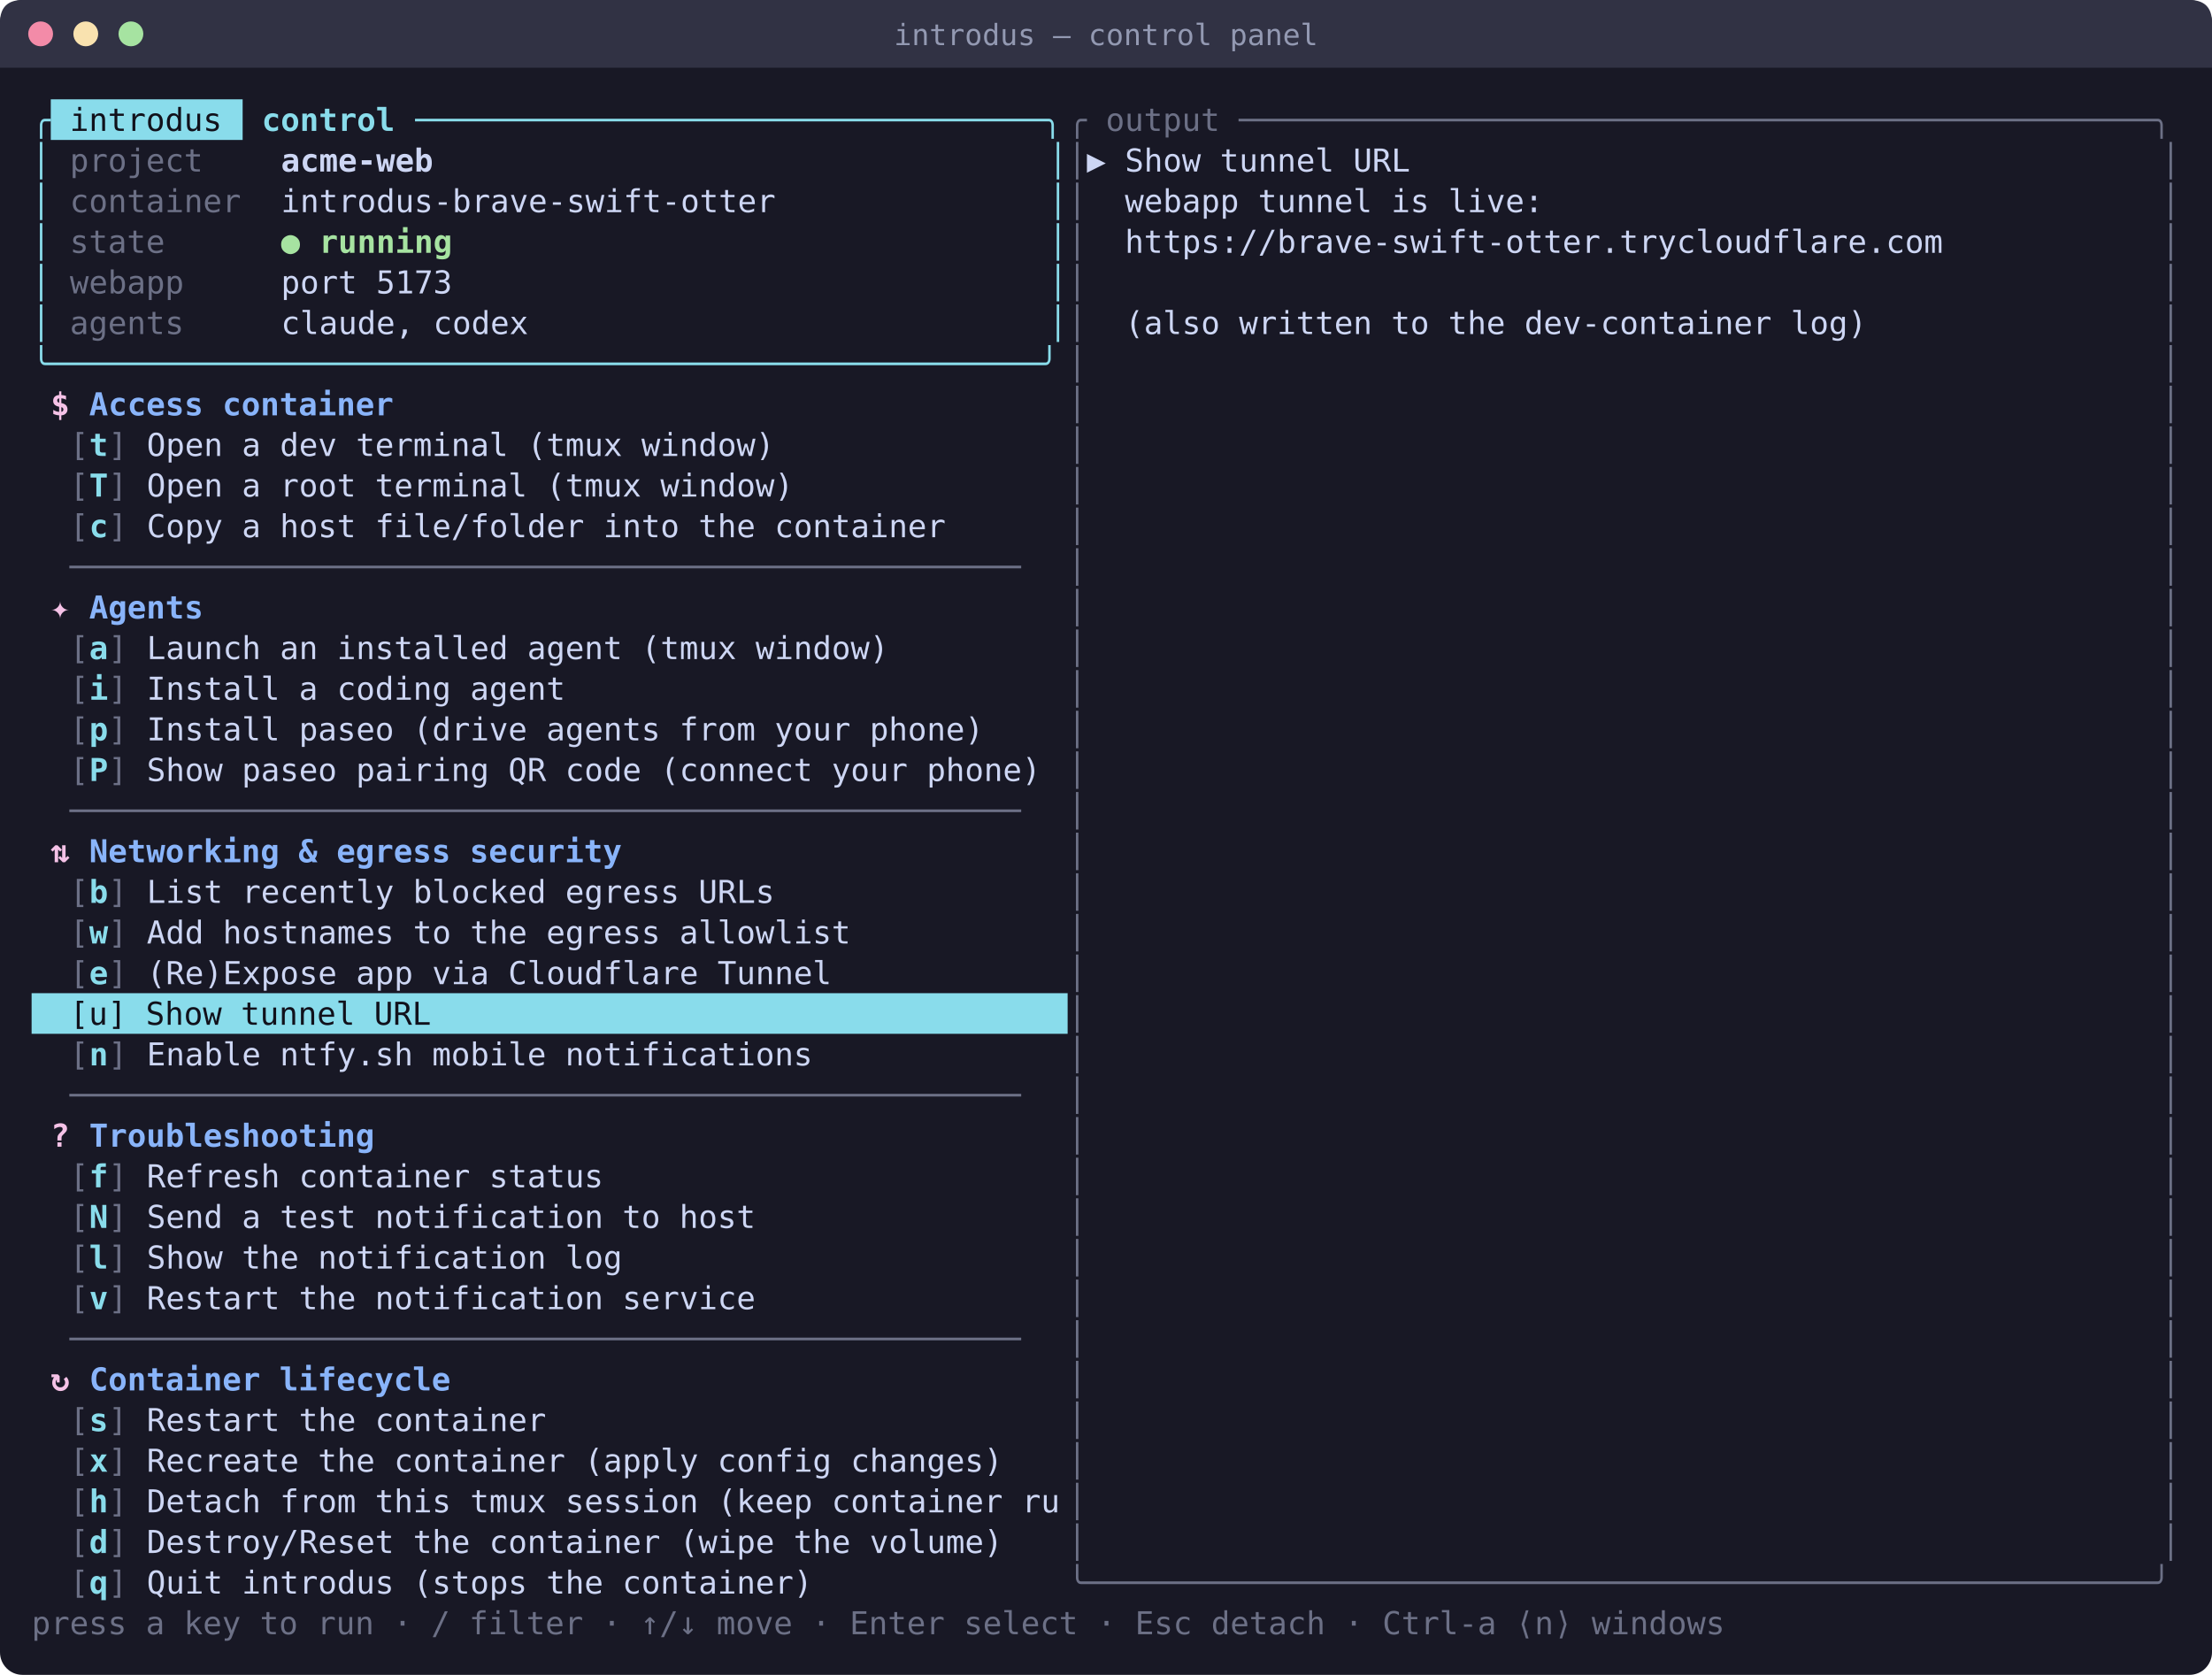
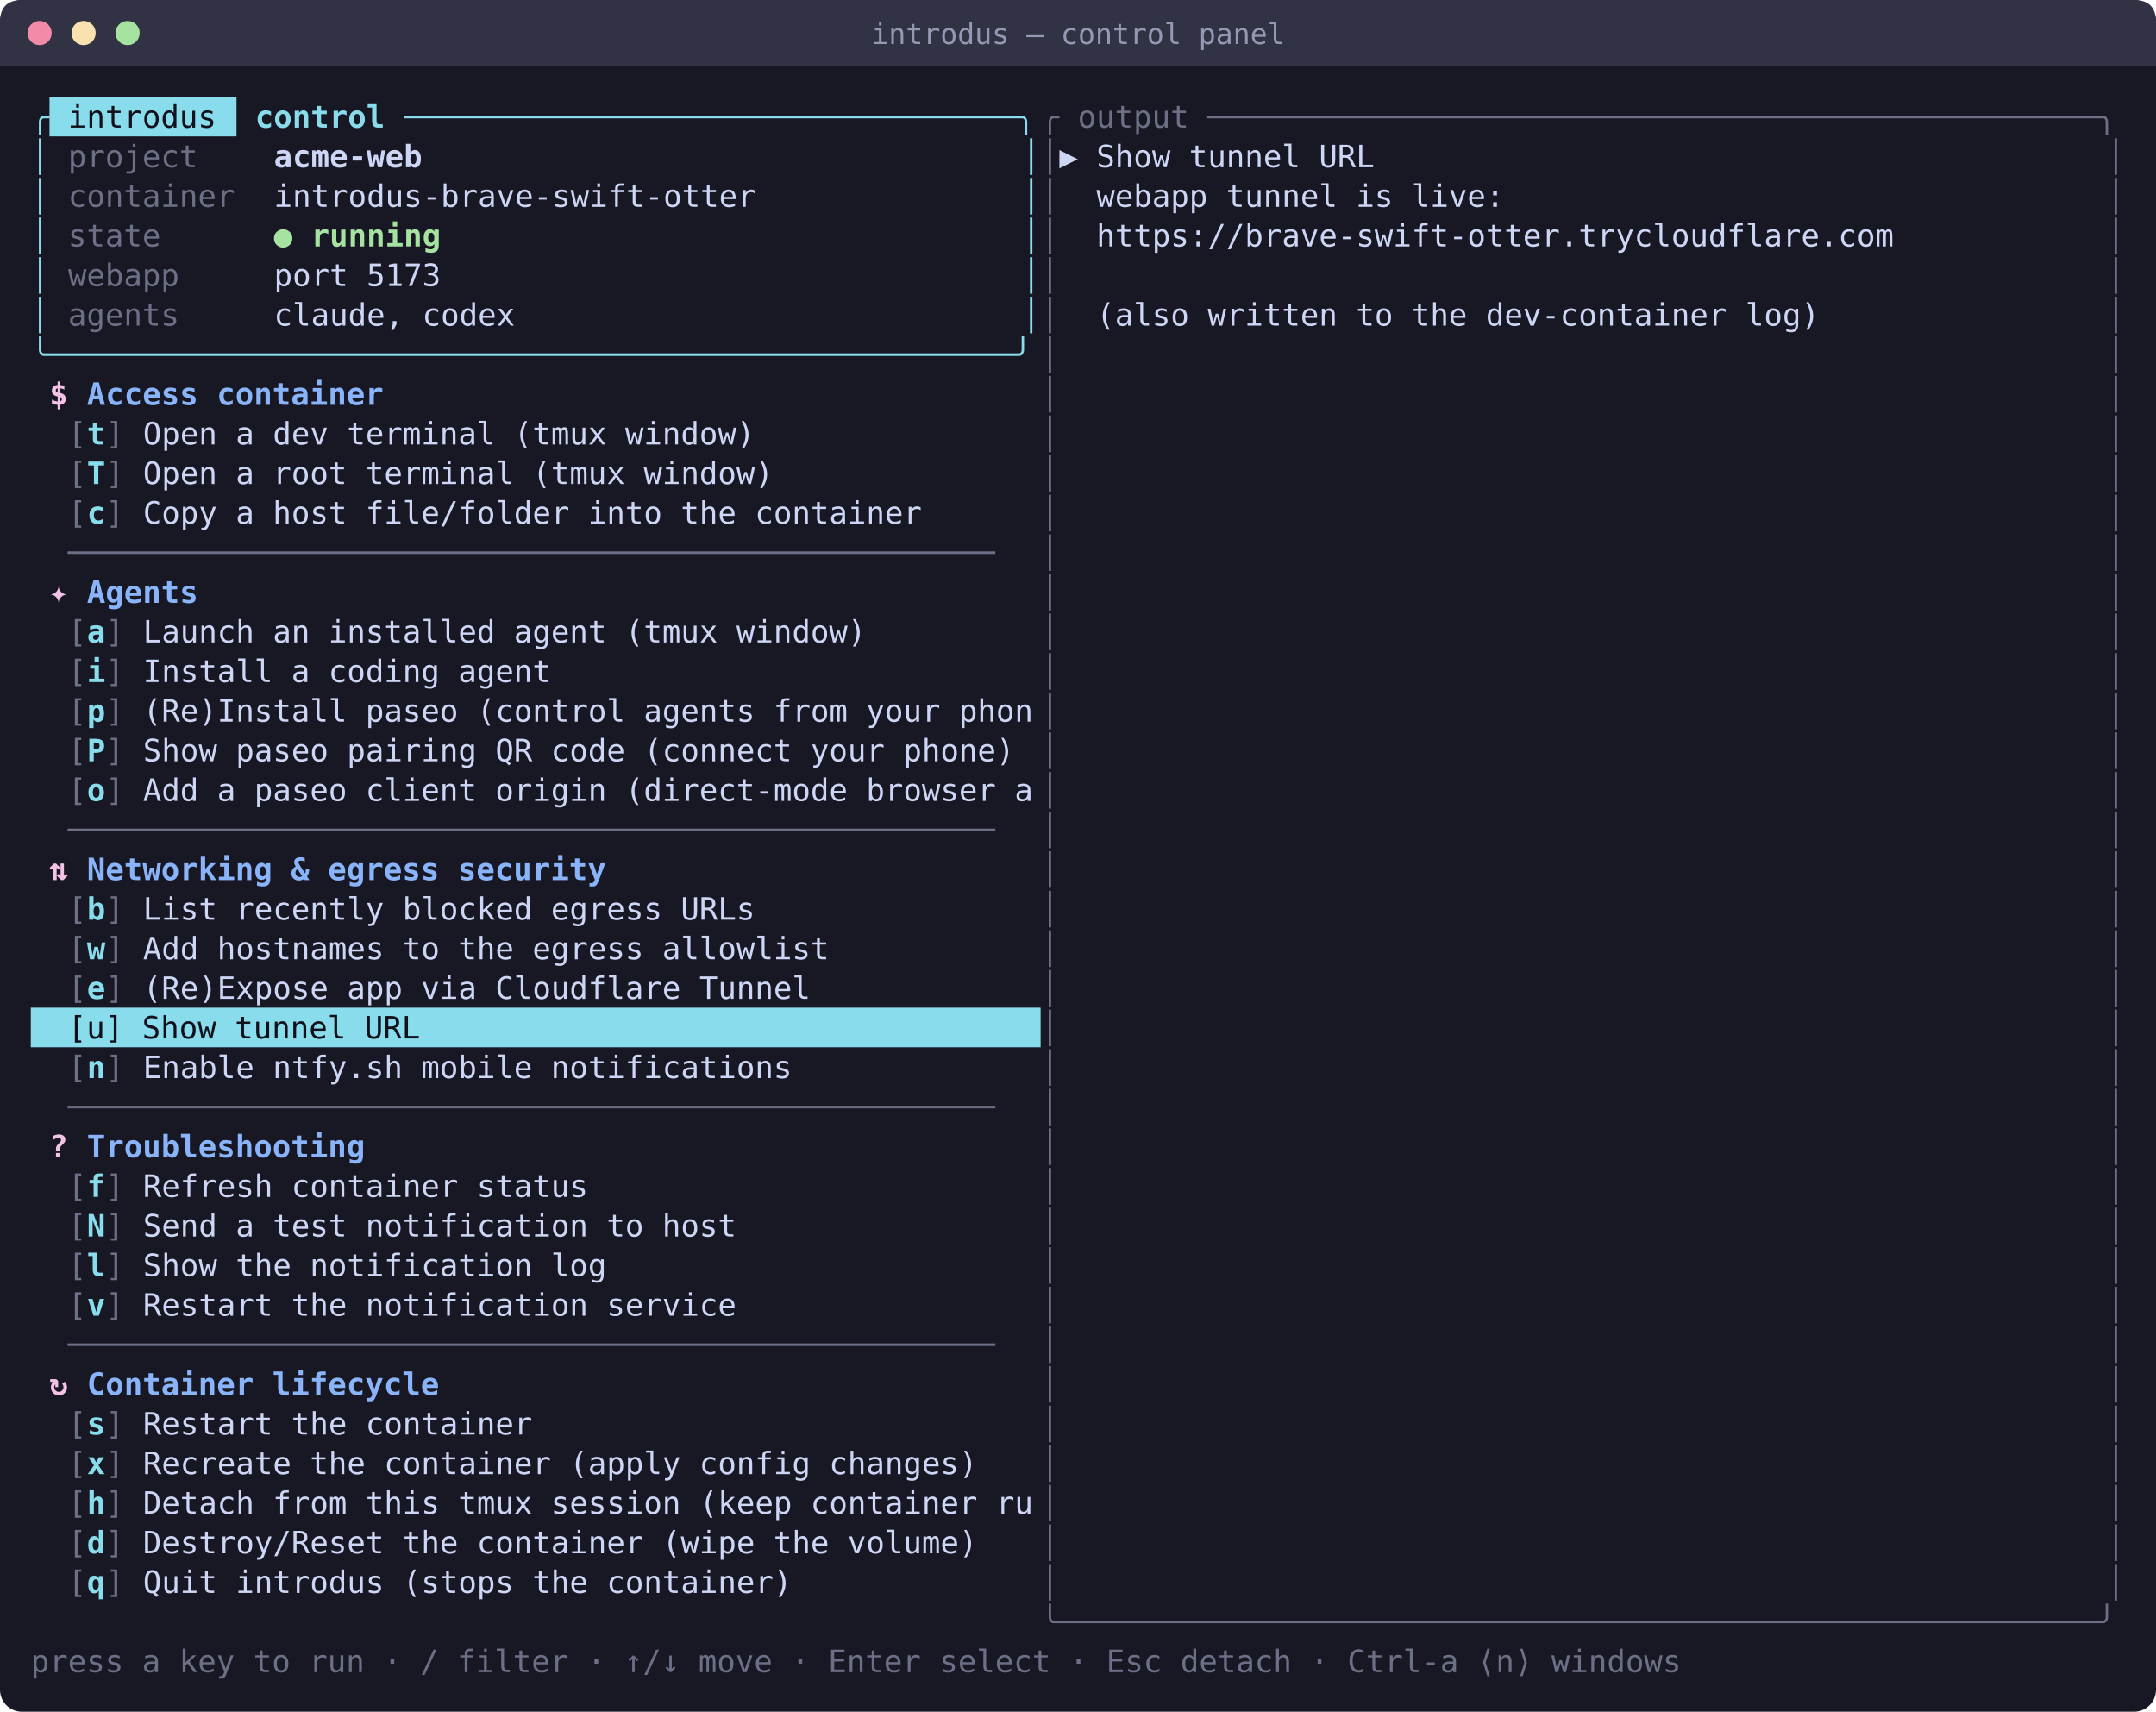
- <svg xmlns="http://www.w3.org/2000/svg" width="980" height="742" viewBox="0 0 980 742" font-family="'DejaVu Sans Mono','JetBrains Mono',Menlo,Consolas,'Liberation Mono',monospace">
-   <rect x="0" y="0" width="980" height="742" rx="10" fill="#181825" />
+ <svg xmlns="http://www.w3.org/2000/svg" width="980" height="778" viewBox="0 0 980 778" font-family="'DejaVu Sans Mono','JetBrains Mono',Menlo,Consolas,'Liberation Mono',monospace">
+   <rect x="0" y="0" width="980" height="778" rx="10" fill="#181825" />
  <path d="M0 10 Q0 0 10 0 H970 Q980 0 980 10 V30 H0 Z" fill="#313244" />
  <circle cx="18" cy="15" r="5.5" fill="#f38ba8" />
  <circle cx="38" cy="15" r="5.5" fill="#f9e2af" />
  <circle cx="58" cy="15" r="5.5" fill="#a6e3a1" />
  <text x="490" y="20" fill="#9399b2" font-size="13" text-anchor="middle">introdus — control panel</text>
  <g transform="translate(14,44)">
    <rect x="8.5" y="0.0" width="85.0" height="18.0" fill="#89dceb" />
-     <rect x="0.0" y="396.0" width="459.0" height="18.0" fill="#89dceb" />
+     <rect x="0.0" y="414.0" width="459.0" height="18.0" fill="#89dceb" />
    <text xml:space="preserve" x="0.0" y="14.0" fill="#89dceb" font-size="14" textLength="8.5" lengthAdjust="spacingAndGlyphs">╭</text>
    <text xml:space="preserve" x="8.5" y="14.0" fill="#11111b" font-size="14" textLength="85.0" lengthAdjust="spacingAndGlyphs"> introdus </text>
    <text xml:space="preserve" x="93.5" y="14.0" fill="#89dceb" font-size="14" textLength="76.5" lengthAdjust="spacingAndGlyphs" font-weight="bold"> control </text>
    <text xml:space="preserve" x="170.0" y="14.0" fill="#89dceb" font-size="14" textLength="289.0" lengthAdjust="spacingAndGlyphs">─────────────────────────────────╮</text>
    <text xml:space="preserve" x="459.0" y="14.0" fill="#6c7086" font-size="14" textLength="493.0" lengthAdjust="spacingAndGlyphs">╭ output ────────────────────────────────────────────────╮</text>
    <text xml:space="preserve" x="0.0" y="32.0" fill="#89dceb" font-size="14" textLength="8.5" lengthAdjust="spacingAndGlyphs">│</text>
    <text xml:space="preserve" x="8.5" y="32.0" fill="#6c7086" font-size="14" textLength="102.0" lengthAdjust="spacingAndGlyphs"> project    </text>
    <text xml:space="preserve" x="110.5" y="32.0" fill="#cdd6f4" font-size="14" textLength="68.0" lengthAdjust="spacingAndGlyphs" font-weight="bold">acme-web</text>
    <text xml:space="preserve" x="450.5" y="32.0" fill="#89dceb" font-size="14" textLength="8.5" lengthAdjust="spacingAndGlyphs">│</text>
    <text xml:space="preserve" x="459.0" y="32.0" fill="#6c7086" font-size="14" textLength="8.5" lengthAdjust="spacingAndGlyphs">│</text>
    <text xml:space="preserve" x="467.5" y="32.0" fill="#cdd6f4" font-size="14" textLength="476.0" lengthAdjust="spacingAndGlyphs">▶ Show tunnel URL                                       </text>
    <text xml:space="preserve" x="943.5" y="32.0" fill="#6c7086" font-size="14" textLength="8.5" lengthAdjust="spacingAndGlyphs">│</text>
    <text xml:space="preserve" x="0.0" y="50.0" fill="#89dceb" font-size="14" textLength="8.5" lengthAdjust="spacingAndGlyphs">│</text>
    <text xml:space="preserve" x="8.5" y="50.0" fill="#6c7086" font-size="14" textLength="102.0" lengthAdjust="spacingAndGlyphs"> container  </text>
    <text xml:space="preserve" x="110.5" y="50.0" fill="#cdd6f4" font-size="14" textLength="340.0" lengthAdjust="spacingAndGlyphs">introdus-brave-swift-otter              </text>
    <text xml:space="preserve" x="450.5" y="50.0" fill="#89dceb" font-size="14" textLength="8.5" lengthAdjust="spacingAndGlyphs">│</text>
    <text xml:space="preserve" x="459.0" y="50.0" fill="#6c7086" font-size="14" textLength="8.5" lengthAdjust="spacingAndGlyphs">│</text>
    <text xml:space="preserve" x="467.5" y="50.0" fill="#cdd6f4" font-size="14" textLength="476.0" lengthAdjust="spacingAndGlyphs">  webapp tunnel is live:                                </text>
    <text xml:space="preserve" x="943.5" y="50.0" fill="#6c7086" font-size="14" textLength="8.5" lengthAdjust="spacingAndGlyphs">│</text>
    <text xml:space="preserve" x="0.0" y="68.0" fill="#89dceb" font-size="14" textLength="8.5" lengthAdjust="spacingAndGlyphs">│</text>
    <text xml:space="preserve" x="8.5" y="68.0" fill="#6c7086" font-size="14" textLength="102.0" lengthAdjust="spacingAndGlyphs"> state      </text>
    <text xml:space="preserve" x="110.5" y="68.0" fill="#a6e3a1" font-size="14" textLength="76.5" lengthAdjust="spacingAndGlyphs" font-weight="bold">● running</text>
    <text xml:space="preserve" x="450.5" y="68.0" fill="#89dceb" font-size="14" textLength="8.5" lengthAdjust="spacingAndGlyphs">│</text>
    <text xml:space="preserve" x="459.0" y="68.0" fill="#6c7086" font-size="14" textLength="8.5" lengthAdjust="spacingAndGlyphs">│</text>
    <text xml:space="preserve" x="467.5" y="68.0" fill="#cdd6f4" font-size="14" textLength="476.0" lengthAdjust="spacingAndGlyphs">  https://brave-swift-otter.trycloudflare.com           </text>
    <text xml:space="preserve" x="943.5" y="68.0" fill="#6c7086" font-size="14" textLength="8.5" lengthAdjust="spacingAndGlyphs">│</text>
    <text xml:space="preserve" x="0.0" y="86.0" fill="#89dceb" font-size="14" textLength="8.5" lengthAdjust="spacingAndGlyphs">│</text>
    <text xml:space="preserve" x="8.5" y="86.0" fill="#6c7086" font-size="14" textLength="102.0" lengthAdjust="spacingAndGlyphs"> webapp     </text>
    <text xml:space="preserve" x="110.5" y="86.0" fill="#cdd6f4" font-size="14" textLength="340.0" lengthAdjust="spacingAndGlyphs">port 5173                               </text>
    <text xml:space="preserve" x="450.5" y="86.0" fill="#89dceb" font-size="14" textLength="8.5" lengthAdjust="spacingAndGlyphs">│</text>
    <text xml:space="preserve" x="459.0" y="86.0" fill="#6c7086" font-size="14" textLength="8.5" lengthAdjust="spacingAndGlyphs">│</text>
    <text xml:space="preserve" x="943.5" y="86.0" fill="#6c7086" font-size="14" textLength="8.5" lengthAdjust="spacingAndGlyphs">│</text>
    <text xml:space="preserve" x="0.0" y="104.0" fill="#89dceb" font-size="14" textLength="8.5" lengthAdjust="spacingAndGlyphs">│</text>
    <text xml:space="preserve" x="8.5" y="104.0" fill="#6c7086" font-size="14" textLength="102.0" lengthAdjust="spacingAndGlyphs"> agents     </text>
    <text xml:space="preserve" x="110.5" y="104.0" fill="#cdd6f4" font-size="14" textLength="340.0" lengthAdjust="spacingAndGlyphs">claude, codex                           </text>
    <text xml:space="preserve" x="450.5" y="104.0" fill="#89dceb" font-size="14" textLength="8.5" lengthAdjust="spacingAndGlyphs">│</text>
    <text xml:space="preserve" x="459.0" y="104.0" fill="#6c7086" font-size="14" textLength="8.5" lengthAdjust="spacingAndGlyphs">│</text>
    <text xml:space="preserve" x="467.5" y="104.0" fill="#cdd6f4" font-size="14" textLength="476.0" lengthAdjust="spacingAndGlyphs">  (also written to the dev-container log)               </text>
    <text xml:space="preserve" x="943.5" y="104.0" fill="#6c7086" font-size="14" textLength="8.5" lengthAdjust="spacingAndGlyphs">│</text>
    <text xml:space="preserve" x="0.0" y="122.0" fill="#89dceb" font-size="14" textLength="459.0" lengthAdjust="spacingAndGlyphs">╰────────────────────────────────────────────────────╯</text>
    <text xml:space="preserve" x="459.0" y="122.0" fill="#6c7086" font-size="14" textLength="8.5" lengthAdjust="spacingAndGlyphs">│</text>
    <text xml:space="preserve" x="943.5" y="122.0" fill="#6c7086" font-size="14" textLength="8.5" lengthAdjust="spacingAndGlyphs">│</text>
    <text xml:space="preserve" x="0.0" y="140.0" fill="#f5c2e7" font-size="14" textLength="25.5" lengthAdjust="spacingAndGlyphs" font-weight="bold"> $ </text>
    <text xml:space="preserve" x="25.5" y="140.0" fill="#89b4fa" font-size="14" textLength="136.0" lengthAdjust="spacingAndGlyphs" font-weight="bold">Access container</text>
    <text xml:space="preserve" x="459.0" y="140.0" fill="#6c7086" font-size="14" textLength="8.5" lengthAdjust="spacingAndGlyphs">│</text>
    <text xml:space="preserve" x="943.5" y="140.0" fill="#6c7086" font-size="14" textLength="8.5" lengthAdjust="spacingAndGlyphs">│</text>
    <text xml:space="preserve" x="0.0" y="158.0" fill="#6c7086" font-size="14" textLength="25.5" lengthAdjust="spacingAndGlyphs">  [</text>
    <text xml:space="preserve" x="25.5" y="158.0" fill="#89dceb" font-size="14" textLength="8.5" lengthAdjust="spacingAndGlyphs" font-weight="bold">t</text>
    <text xml:space="preserve" x="34.0" y="158.0" fill="#6c7086" font-size="14" textLength="17.0" lengthAdjust="spacingAndGlyphs">] </text>
    <text xml:space="preserve" x="51.0" y="158.0" fill="#cdd6f4" font-size="14" textLength="408.0" lengthAdjust="spacingAndGlyphs">Open a dev terminal (tmux window)               </text>
    <text xml:space="preserve" x="459.0" y="158.0" fill="#6c7086" font-size="14" textLength="8.5" lengthAdjust="spacingAndGlyphs">│</text>
    <text xml:space="preserve" x="943.5" y="158.0" fill="#6c7086" font-size="14" textLength="8.5" lengthAdjust="spacingAndGlyphs">│</text>
    <text xml:space="preserve" x="0.0" y="176.0" fill="#6c7086" font-size="14" textLength="25.5" lengthAdjust="spacingAndGlyphs">  [</text>
    <text xml:space="preserve" x="25.5" y="176.0" fill="#89dceb" font-size="14" textLength="8.5" lengthAdjust="spacingAndGlyphs" font-weight="bold">T</text>
    <text xml:space="preserve" x="34.0" y="176.0" fill="#6c7086" font-size="14" textLength="17.0" lengthAdjust="spacingAndGlyphs">] </text>
    <text xml:space="preserve" x="51.0" y="176.0" fill="#cdd6f4" font-size="14" textLength="408.0" lengthAdjust="spacingAndGlyphs">Open a root terminal (tmux window)              </text>
    <text xml:space="preserve" x="459.0" y="176.0" fill="#6c7086" font-size="14" textLength="8.5" lengthAdjust="spacingAndGlyphs">│</text>
    <text xml:space="preserve" x="943.5" y="176.0" fill="#6c7086" font-size="14" textLength="8.5" lengthAdjust="spacingAndGlyphs">│</text>
    <text xml:space="preserve" x="0.0" y="194.0" fill="#6c7086" font-size="14" textLength="25.5" lengthAdjust="spacingAndGlyphs">  [</text>
    <text xml:space="preserve" x="25.5" y="194.0" fill="#89dceb" font-size="14" textLength="8.5" lengthAdjust="spacingAndGlyphs" font-weight="bold">c</text>
    <text xml:space="preserve" x="34.0" y="194.0" fill="#6c7086" font-size="14" textLength="17.0" lengthAdjust="spacingAndGlyphs">] </text>
    <text xml:space="preserve" x="51.0" y="194.0" fill="#cdd6f4" font-size="14" textLength="408.0" lengthAdjust="spacingAndGlyphs">Copy a host file/folder into the container      </text>
    <text xml:space="preserve" x="459.0" y="194.0" fill="#6c7086" font-size="14" textLength="8.5" lengthAdjust="spacingAndGlyphs">│</text>
    <text xml:space="preserve" x="943.5" y="194.0" fill="#6c7086" font-size="14" textLength="8.5" lengthAdjust="spacingAndGlyphs">│</text>
    <text xml:space="preserve" x="0.0" y="212.0" fill="#6c7086" font-size="14" textLength="442.0" lengthAdjust="spacingAndGlyphs">  ──────────────────────────────────────────────────</text>
    <text xml:space="preserve" x="459.0" y="212.0" fill="#6c7086" font-size="14" textLength="8.5" lengthAdjust="spacingAndGlyphs">│</text>
    <text xml:space="preserve" x="943.5" y="212.0" fill="#6c7086" font-size="14" textLength="8.5" lengthAdjust="spacingAndGlyphs">│</text>
    <text xml:space="preserve" x="0.0" y="230.0" fill="#f5c2e7" font-size="14" textLength="25.5" lengthAdjust="spacingAndGlyphs" font-weight="bold"> ✦ </text>
    <text xml:space="preserve" x="25.5" y="230.0" fill="#89b4fa" font-size="14" textLength="51.0" lengthAdjust="spacingAndGlyphs" font-weight="bold">Agents</text>
    <text xml:space="preserve" x="459.0" y="230.0" fill="#6c7086" font-size="14" textLength="8.5" lengthAdjust="spacingAndGlyphs">│</text>
    <text xml:space="preserve" x="943.5" y="230.0" fill="#6c7086" font-size="14" textLength="8.5" lengthAdjust="spacingAndGlyphs">│</text>
    <text xml:space="preserve" x="0.0" y="248.0" fill="#6c7086" font-size="14" textLength="25.5" lengthAdjust="spacingAndGlyphs">  [</text>
    <text xml:space="preserve" x="25.5" y="248.0" fill="#89dceb" font-size="14" textLength="8.5" lengthAdjust="spacingAndGlyphs" font-weight="bold">a</text>
    <text xml:space="preserve" x="34.0" y="248.0" fill="#6c7086" font-size="14" textLength="17.0" lengthAdjust="spacingAndGlyphs">] </text>
    <text xml:space="preserve" x="51.0" y="248.0" fill="#cdd6f4" font-size="14" textLength="408.0" lengthAdjust="spacingAndGlyphs">Launch an installed agent (tmux window)         </text>
    <text xml:space="preserve" x="459.0" y="248.0" fill="#6c7086" font-size="14" textLength="8.5" lengthAdjust="spacingAndGlyphs">│</text>
    <text xml:space="preserve" x="943.5" y="248.0" fill="#6c7086" font-size="14" textLength="8.5" lengthAdjust="spacingAndGlyphs">│</text>
    <text xml:space="preserve" x="0.0" y="266.0" fill="#6c7086" font-size="14" textLength="25.5" lengthAdjust="spacingAndGlyphs">  [</text>
    <text xml:space="preserve" x="25.5" y="266.0" fill="#89dceb" font-size="14" textLength="8.5" lengthAdjust="spacingAndGlyphs" font-weight="bold">i</text>
    <text xml:space="preserve" x="34.0" y="266.0" fill="#6c7086" font-size="14" textLength="17.0" lengthAdjust="spacingAndGlyphs">] </text>
    <text xml:space="preserve" x="51.0" y="266.0" fill="#cdd6f4" font-size="14" textLength="408.0" lengthAdjust="spacingAndGlyphs">Install a coding agent                          </text>
    <text xml:space="preserve" x="459.0" y="266.0" fill="#6c7086" font-size="14" textLength="8.5" lengthAdjust="spacingAndGlyphs">│</text>
    <text xml:space="preserve" x="943.5" y="266.0" fill="#6c7086" font-size="14" textLength="8.5" lengthAdjust="spacingAndGlyphs">│</text>
    <text xml:space="preserve" x="0.0" y="284.0" fill="#6c7086" font-size="14" textLength="25.5" lengthAdjust="spacingAndGlyphs">  [</text>
    <text xml:space="preserve" x="25.5" y="284.0" fill="#89dceb" font-size="14" textLength="8.5" lengthAdjust="spacingAndGlyphs" font-weight="bold">p</text>
    <text xml:space="preserve" x="34.0" y="284.0" fill="#6c7086" font-size="14" textLength="17.0" lengthAdjust="spacingAndGlyphs">] </text>
-     <text xml:space="preserve" x="51.0" y="284.0" fill="#cdd6f4" font-size="14" textLength="408.0" lengthAdjust="spacingAndGlyphs">Install paseo (drive agents from your phone)    </text>
+     <text xml:space="preserve" x="51.0" y="284.0" fill="#cdd6f4" font-size="14" textLength="408.0" lengthAdjust="spacingAndGlyphs">(Re)Install paseo (control agents from your phon</text>
    <text xml:space="preserve" x="459.0" y="284.0" fill="#6c7086" font-size="14" textLength="8.5" lengthAdjust="spacingAndGlyphs">│</text>
    <text xml:space="preserve" x="943.5" y="284.0" fill="#6c7086" font-size="14" textLength="8.5" lengthAdjust="spacingAndGlyphs">│</text>
    <text xml:space="preserve" x="0.0" y="302.0" fill="#6c7086" font-size="14" textLength="25.5" lengthAdjust="spacingAndGlyphs">  [</text>
    <text xml:space="preserve" x="25.5" y="302.0" fill="#89dceb" font-size="14" textLength="8.5" lengthAdjust="spacingAndGlyphs" font-weight="bold">P</text>
    <text xml:space="preserve" x="34.0" y="302.0" fill="#6c7086" font-size="14" textLength="17.0" lengthAdjust="spacingAndGlyphs">] </text>
    <text xml:space="preserve" x="51.0" y="302.0" fill="#cdd6f4" font-size="14" textLength="408.0" lengthAdjust="spacingAndGlyphs">Show paseo pairing QR code (connect your phone) </text>
    <text xml:space="preserve" x="459.0" y="302.0" fill="#6c7086" font-size="14" textLength="8.5" lengthAdjust="spacingAndGlyphs">│</text>
    <text xml:space="preserve" x="943.5" y="302.0" fill="#6c7086" font-size="14" textLength="8.5" lengthAdjust="spacingAndGlyphs">│</text>
-     <text xml:space="preserve" x="0.0" y="320.0" fill="#6c7086" font-size="14" textLength="442.0" lengthAdjust="spacingAndGlyphs">  ──────────────────────────────────────────────────</text>
+     <text xml:space="preserve" x="0.0" y="320.0" fill="#6c7086" font-size="14" textLength="25.5" lengthAdjust="spacingAndGlyphs">  [</text>
+     <text xml:space="preserve" x="25.5" y="320.0" fill="#89dceb" font-size="14" textLength="8.5" lengthAdjust="spacingAndGlyphs" font-weight="bold">o</text>
+     <text xml:space="preserve" x="34.0" y="320.0" fill="#6c7086" font-size="14" textLength="17.0" lengthAdjust="spacingAndGlyphs">] </text>
+     <text xml:space="preserve" x="51.0" y="320.0" fill="#cdd6f4" font-size="14" textLength="408.0" lengthAdjust="spacingAndGlyphs">Add a paseo client origin (direct-mode browser a</text>
    <text xml:space="preserve" x="459.0" y="320.0" fill="#6c7086" font-size="14" textLength="8.5" lengthAdjust="spacingAndGlyphs">│</text>
    <text xml:space="preserve" x="943.5" y="320.0" fill="#6c7086" font-size="14" textLength="8.5" lengthAdjust="spacingAndGlyphs">│</text>
-     <text xml:space="preserve" x="0.0" y="338.0" fill="#f5c2e7" font-size="14" textLength="25.5" lengthAdjust="spacingAndGlyphs" font-weight="bold"> ⇅ </text>
-     <text xml:space="preserve" x="25.5" y="338.0" fill="#89b4fa" font-size="14" textLength="238.0" lengthAdjust="spacingAndGlyphs" font-weight="bold">Networking &amp; egress security</text>
+     <text xml:space="preserve" x="0.0" y="338.0" fill="#6c7086" font-size="14" textLength="442.0" lengthAdjust="spacingAndGlyphs">  ──────────────────────────────────────────────────</text>
    <text xml:space="preserve" x="459.0" y="338.0" fill="#6c7086" font-size="14" textLength="8.5" lengthAdjust="spacingAndGlyphs">│</text>
    <text xml:space="preserve" x="943.5" y="338.0" fill="#6c7086" font-size="14" textLength="8.5" lengthAdjust="spacingAndGlyphs">│</text>
-     <text xml:space="preserve" x="0.0" y="356.0" fill="#6c7086" font-size="14" textLength="25.5" lengthAdjust="spacingAndGlyphs">  [</text>
-     <text xml:space="preserve" x="25.5" y="356.0" fill="#89dceb" font-size="14" textLength="8.5" lengthAdjust="spacingAndGlyphs" font-weight="bold">b</text>
-     <text xml:space="preserve" x="34.0" y="356.0" fill="#6c7086" font-size="14" textLength="17.0" lengthAdjust="spacingAndGlyphs">] </text>
-     <text xml:space="preserve" x="51.0" y="356.0" fill="#cdd6f4" font-size="14" textLength="408.0" lengthAdjust="spacingAndGlyphs">List recently blocked egress URLs               </text>
+     <text xml:space="preserve" x="0.0" y="356.0" fill="#f5c2e7" font-size="14" textLength="25.5" lengthAdjust="spacingAndGlyphs" font-weight="bold"> ⇅ </text>
+     <text xml:space="preserve" x="25.5" y="356.0" fill="#89b4fa" font-size="14" textLength="238.0" lengthAdjust="spacingAndGlyphs" font-weight="bold">Networking &amp; egress security</text>
    <text xml:space="preserve" x="459.0" y="356.0" fill="#6c7086" font-size="14" textLength="8.5" lengthAdjust="spacingAndGlyphs">│</text>
    <text xml:space="preserve" x="943.5" y="356.0" fill="#6c7086" font-size="14" textLength="8.5" lengthAdjust="spacingAndGlyphs">│</text>
    <text xml:space="preserve" x="0.0" y="374.0" fill="#6c7086" font-size="14" textLength="25.5" lengthAdjust="spacingAndGlyphs">  [</text>
-     <text xml:space="preserve" x="25.5" y="374.0" fill="#89dceb" font-size="14" textLength="8.5" lengthAdjust="spacingAndGlyphs" font-weight="bold">w</text>
+     <text xml:space="preserve" x="25.5" y="374.0" fill="#89dceb" font-size="14" textLength="8.5" lengthAdjust="spacingAndGlyphs" font-weight="bold">b</text>
    <text xml:space="preserve" x="34.0" y="374.0" fill="#6c7086" font-size="14" textLength="17.0" lengthAdjust="spacingAndGlyphs">] </text>
-     <text xml:space="preserve" x="51.0" y="374.0" fill="#cdd6f4" font-size="14" textLength="408.0" lengthAdjust="spacingAndGlyphs">Add hostnames to the egress allowlist           </text>
+     <text xml:space="preserve" x="51.0" y="374.0" fill="#cdd6f4" font-size="14" textLength="408.0" lengthAdjust="spacingAndGlyphs">List recently blocked egress URLs               </text>
    <text xml:space="preserve" x="459.0" y="374.0" fill="#6c7086" font-size="14" textLength="8.5" lengthAdjust="spacingAndGlyphs">│</text>
    <text xml:space="preserve" x="943.5" y="374.0" fill="#6c7086" font-size="14" textLength="8.5" lengthAdjust="spacingAndGlyphs">│</text>
    <text xml:space="preserve" x="0.0" y="392.0" fill="#6c7086" font-size="14" textLength="25.5" lengthAdjust="spacingAndGlyphs">  [</text>
-     <text xml:space="preserve" x="25.5" y="392.0" fill="#89dceb" font-size="14" textLength="8.5" lengthAdjust="spacingAndGlyphs" font-weight="bold">e</text>
+     <text xml:space="preserve" x="25.5" y="392.0" fill="#89dceb" font-size="14" textLength="8.5" lengthAdjust="spacingAndGlyphs" font-weight="bold">w</text>
    <text xml:space="preserve" x="34.0" y="392.0" fill="#6c7086" font-size="14" textLength="17.0" lengthAdjust="spacingAndGlyphs">] </text>
-     <text xml:space="preserve" x="51.0" y="392.0" fill="#cdd6f4" font-size="14" textLength="408.0" lengthAdjust="spacingAndGlyphs">(Re)Expose app via Cloudflare Tunnel            </text>
+     <text xml:space="preserve" x="51.0" y="392.0" fill="#cdd6f4" font-size="14" textLength="408.0" lengthAdjust="spacingAndGlyphs">Add hostnames to the egress allowlist           </text>
    <text xml:space="preserve" x="459.0" y="392.0" fill="#6c7086" font-size="14" textLength="8.5" lengthAdjust="spacingAndGlyphs">│</text>
    <text xml:space="preserve" x="943.5" y="392.0" fill="#6c7086" font-size="14" textLength="8.5" lengthAdjust="spacingAndGlyphs">│</text>
-     <text xml:space="preserve" x="0.0" y="410.0" fill="#11111b" font-size="14" textLength="459.0" lengthAdjust="spacingAndGlyphs">  [u] Show tunnel URL                                 </text>
+     <text xml:space="preserve" x="0.0" y="410.0" fill="#6c7086" font-size="14" textLength="25.5" lengthAdjust="spacingAndGlyphs">  [</text>
+     <text xml:space="preserve" x="25.5" y="410.0" fill="#89dceb" font-size="14" textLength="8.5" lengthAdjust="spacingAndGlyphs" font-weight="bold">e</text>
+     <text xml:space="preserve" x="34.0" y="410.0" fill="#6c7086" font-size="14" textLength="17.0" lengthAdjust="spacingAndGlyphs">] </text>
+     <text xml:space="preserve" x="51.0" y="410.0" fill="#cdd6f4" font-size="14" textLength="408.0" lengthAdjust="spacingAndGlyphs">(Re)Expose app via Cloudflare Tunnel            </text>
    <text xml:space="preserve" x="459.0" y="410.0" fill="#6c7086" font-size="14" textLength="8.5" lengthAdjust="spacingAndGlyphs">│</text>
    <text xml:space="preserve" x="943.5" y="410.0" fill="#6c7086" font-size="14" textLength="8.5" lengthAdjust="spacingAndGlyphs">│</text>
-     <text xml:space="preserve" x="0.0" y="428.0" fill="#6c7086" font-size="14" textLength="25.5" lengthAdjust="spacingAndGlyphs">  [</text>
-     <text xml:space="preserve" x="25.5" y="428.0" fill="#89dceb" font-size="14" textLength="8.5" lengthAdjust="spacingAndGlyphs" font-weight="bold">n</text>
-     <text xml:space="preserve" x="34.0" y="428.0" fill="#6c7086" font-size="14" textLength="17.0" lengthAdjust="spacingAndGlyphs">] </text>
-     <text xml:space="preserve" x="51.0" y="428.0" fill="#cdd6f4" font-size="14" textLength="408.0" lengthAdjust="spacingAndGlyphs">Enable ntfy.sh mobile notifications             </text>
+     <text xml:space="preserve" x="0.0" y="428.0" fill="#11111b" font-size="14" textLength="459.0" lengthAdjust="spacingAndGlyphs">  [u] Show tunnel URL                                 </text>
    <text xml:space="preserve" x="459.0" y="428.0" fill="#6c7086" font-size="14" textLength="8.5" lengthAdjust="spacingAndGlyphs">│</text>
    <text xml:space="preserve" x="943.5" y="428.0" fill="#6c7086" font-size="14" textLength="8.5" lengthAdjust="spacingAndGlyphs">│</text>
-     <text xml:space="preserve" x="0.0" y="446.0" fill="#6c7086" font-size="14" textLength="442.0" lengthAdjust="spacingAndGlyphs">  ──────────────────────────────────────────────────</text>
+     <text xml:space="preserve" x="0.0" y="446.0" fill="#6c7086" font-size="14" textLength="25.5" lengthAdjust="spacingAndGlyphs">  [</text>
+     <text xml:space="preserve" x="25.5" y="446.0" fill="#89dceb" font-size="14" textLength="8.5" lengthAdjust="spacingAndGlyphs" font-weight="bold">n</text>
+     <text xml:space="preserve" x="34.0" y="446.0" fill="#6c7086" font-size="14" textLength="17.0" lengthAdjust="spacingAndGlyphs">] </text>
+     <text xml:space="preserve" x="51.0" y="446.0" fill="#cdd6f4" font-size="14" textLength="408.0" lengthAdjust="spacingAndGlyphs">Enable ntfy.sh mobile notifications             </text>
    <text xml:space="preserve" x="459.0" y="446.0" fill="#6c7086" font-size="14" textLength="8.5" lengthAdjust="spacingAndGlyphs">│</text>
    <text xml:space="preserve" x="943.5" y="446.0" fill="#6c7086" font-size="14" textLength="8.5" lengthAdjust="spacingAndGlyphs">│</text>
-     <text xml:space="preserve" x="0.0" y="464.0" fill="#f5c2e7" font-size="14" textLength="25.5" lengthAdjust="spacingAndGlyphs" font-weight="bold"> ? </text>
-     <text xml:space="preserve" x="25.5" y="464.0" fill="#89b4fa" font-size="14" textLength="127.5" lengthAdjust="spacingAndGlyphs" font-weight="bold">Troubleshooting</text>
+     <text xml:space="preserve" x="0.0" y="464.0" fill="#6c7086" font-size="14" textLength="442.0" lengthAdjust="spacingAndGlyphs">  ──────────────────────────────────────────────────</text>
    <text xml:space="preserve" x="459.0" y="464.0" fill="#6c7086" font-size="14" textLength="8.5" lengthAdjust="spacingAndGlyphs">│</text>
    <text xml:space="preserve" x="943.5" y="464.0" fill="#6c7086" font-size="14" textLength="8.5" lengthAdjust="spacingAndGlyphs">│</text>
-     <text xml:space="preserve" x="0.0" y="482.0" fill="#6c7086" font-size="14" textLength="25.5" lengthAdjust="spacingAndGlyphs">  [</text>
-     <text xml:space="preserve" x="25.5" y="482.0" fill="#89dceb" font-size="14" textLength="8.5" lengthAdjust="spacingAndGlyphs" font-weight="bold">f</text>
-     <text xml:space="preserve" x="34.0" y="482.0" fill="#6c7086" font-size="14" textLength="17.0" lengthAdjust="spacingAndGlyphs">] </text>
-     <text xml:space="preserve" x="51.0" y="482.0" fill="#cdd6f4" font-size="14" textLength="408.0" lengthAdjust="spacingAndGlyphs">Refresh container status                        </text>
+     <text xml:space="preserve" x="0.0" y="482.0" fill="#f5c2e7" font-size="14" textLength="25.5" lengthAdjust="spacingAndGlyphs" font-weight="bold"> ? </text>
+     <text xml:space="preserve" x="25.5" y="482.0" fill="#89b4fa" font-size="14" textLength="127.5" lengthAdjust="spacingAndGlyphs" font-weight="bold">Troubleshooting</text>
    <text xml:space="preserve" x="459.0" y="482.0" fill="#6c7086" font-size="14" textLength="8.5" lengthAdjust="spacingAndGlyphs">│</text>
    <text xml:space="preserve" x="943.5" y="482.0" fill="#6c7086" font-size="14" textLength="8.5" lengthAdjust="spacingAndGlyphs">│</text>
    <text xml:space="preserve" x="0.0" y="500.0" fill="#6c7086" font-size="14" textLength="25.5" lengthAdjust="spacingAndGlyphs">  [</text>
-     <text xml:space="preserve" x="25.5" y="500.0" fill="#89dceb" font-size="14" textLength="8.5" lengthAdjust="spacingAndGlyphs" font-weight="bold">N</text>
+     <text xml:space="preserve" x="25.5" y="500.0" fill="#89dceb" font-size="14" textLength="8.5" lengthAdjust="spacingAndGlyphs" font-weight="bold">f</text>
    <text xml:space="preserve" x="34.0" y="500.0" fill="#6c7086" font-size="14" textLength="17.0" lengthAdjust="spacingAndGlyphs">] </text>
-     <text xml:space="preserve" x="51.0" y="500.0" fill="#cdd6f4" font-size="14" textLength="408.0" lengthAdjust="spacingAndGlyphs">Send a test notification to host                </text>
+     <text xml:space="preserve" x="51.0" y="500.0" fill="#cdd6f4" font-size="14" textLength="408.0" lengthAdjust="spacingAndGlyphs">Refresh container status                        </text>
    <text xml:space="preserve" x="459.0" y="500.0" fill="#6c7086" font-size="14" textLength="8.5" lengthAdjust="spacingAndGlyphs">│</text>
    <text xml:space="preserve" x="943.5" y="500.0" fill="#6c7086" font-size="14" textLength="8.5" lengthAdjust="spacingAndGlyphs">│</text>
    <text xml:space="preserve" x="0.0" y="518.0" fill="#6c7086" font-size="14" textLength="25.5" lengthAdjust="spacingAndGlyphs">  [</text>
-     <text xml:space="preserve" x="25.5" y="518.0" fill="#89dceb" font-size="14" textLength="8.5" lengthAdjust="spacingAndGlyphs" font-weight="bold">l</text>
+     <text xml:space="preserve" x="25.5" y="518.0" fill="#89dceb" font-size="14" textLength="8.5" lengthAdjust="spacingAndGlyphs" font-weight="bold">N</text>
    <text xml:space="preserve" x="34.0" y="518.0" fill="#6c7086" font-size="14" textLength="17.0" lengthAdjust="spacingAndGlyphs">] </text>
-     <text xml:space="preserve" x="51.0" y="518.0" fill="#cdd6f4" font-size="14" textLength="408.0" lengthAdjust="spacingAndGlyphs">Show the notification log                       </text>
+     <text xml:space="preserve" x="51.0" y="518.0" fill="#cdd6f4" font-size="14" textLength="408.0" lengthAdjust="spacingAndGlyphs">Send a test notification to host                </text>
    <text xml:space="preserve" x="459.0" y="518.0" fill="#6c7086" font-size="14" textLength="8.5" lengthAdjust="spacingAndGlyphs">│</text>
    <text xml:space="preserve" x="943.5" y="518.0" fill="#6c7086" font-size="14" textLength="8.5" lengthAdjust="spacingAndGlyphs">│</text>
    <text xml:space="preserve" x="0.0" y="536.0" fill="#6c7086" font-size="14" textLength="25.5" lengthAdjust="spacingAndGlyphs">  [</text>
-     <text xml:space="preserve" x="25.5" y="536.0" fill="#89dceb" font-size="14" textLength="8.5" lengthAdjust="spacingAndGlyphs" font-weight="bold">v</text>
+     <text xml:space="preserve" x="25.5" y="536.0" fill="#89dceb" font-size="14" textLength="8.5" lengthAdjust="spacingAndGlyphs" font-weight="bold">l</text>
    <text xml:space="preserve" x="34.0" y="536.0" fill="#6c7086" font-size="14" textLength="17.0" lengthAdjust="spacingAndGlyphs">] </text>
-     <text xml:space="preserve" x="51.0" y="536.0" fill="#cdd6f4" font-size="14" textLength="408.0" lengthAdjust="spacingAndGlyphs">Restart the notification service                </text>
+     <text xml:space="preserve" x="51.0" y="536.0" fill="#cdd6f4" font-size="14" textLength="408.0" lengthAdjust="spacingAndGlyphs">Show the notification log                       </text>
    <text xml:space="preserve" x="459.0" y="536.0" fill="#6c7086" font-size="14" textLength="8.5" lengthAdjust="spacingAndGlyphs">│</text>
    <text xml:space="preserve" x="943.5" y="536.0" fill="#6c7086" font-size="14" textLength="8.5" lengthAdjust="spacingAndGlyphs">│</text>
-     <text xml:space="preserve" x="0.0" y="554.0" fill="#6c7086" font-size="14" textLength="442.0" lengthAdjust="spacingAndGlyphs">  ──────────────────────────────────────────────────</text>
+     <text xml:space="preserve" x="0.0" y="554.0" fill="#6c7086" font-size="14" textLength="25.5" lengthAdjust="spacingAndGlyphs">  [</text>
+     <text xml:space="preserve" x="25.5" y="554.0" fill="#89dceb" font-size="14" textLength="8.5" lengthAdjust="spacingAndGlyphs" font-weight="bold">v</text>
+     <text xml:space="preserve" x="34.0" y="554.0" fill="#6c7086" font-size="14" textLength="17.0" lengthAdjust="spacingAndGlyphs">] </text>
+     <text xml:space="preserve" x="51.0" y="554.0" fill="#cdd6f4" font-size="14" textLength="408.0" lengthAdjust="spacingAndGlyphs">Restart the notification service                </text>
    <text xml:space="preserve" x="459.0" y="554.0" fill="#6c7086" font-size="14" textLength="8.5" lengthAdjust="spacingAndGlyphs">│</text>
    <text xml:space="preserve" x="943.5" y="554.0" fill="#6c7086" font-size="14" textLength="8.5" lengthAdjust="spacingAndGlyphs">│</text>
-     <text xml:space="preserve" x="0.0" y="572.0" fill="#f5c2e7" font-size="14" textLength="25.5" lengthAdjust="spacingAndGlyphs" font-weight="bold"> ↻ </text>
-     <text xml:space="preserve" x="25.5" y="572.0" fill="#89b4fa" font-size="14" textLength="161.5" lengthAdjust="spacingAndGlyphs" font-weight="bold">Container lifecycle</text>
+     <text xml:space="preserve" x="0.0" y="572.0" fill="#6c7086" font-size="14" textLength="442.0" lengthAdjust="spacingAndGlyphs">  ──────────────────────────────────────────────────</text>
    <text xml:space="preserve" x="459.0" y="572.0" fill="#6c7086" font-size="14" textLength="8.5" lengthAdjust="spacingAndGlyphs">│</text>
    <text xml:space="preserve" x="943.5" y="572.0" fill="#6c7086" font-size="14" textLength="8.5" lengthAdjust="spacingAndGlyphs">│</text>
-     <text xml:space="preserve" x="0.0" y="590.0" fill="#6c7086" font-size="14" textLength="25.5" lengthAdjust="spacingAndGlyphs">  [</text>
-     <text xml:space="preserve" x="25.5" y="590.0" fill="#89dceb" font-size="14" textLength="8.5" lengthAdjust="spacingAndGlyphs" font-weight="bold">s</text>
-     <text xml:space="preserve" x="34.0" y="590.0" fill="#6c7086" font-size="14" textLength="17.0" lengthAdjust="spacingAndGlyphs">] </text>
-     <text xml:space="preserve" x="51.0" y="590.0" fill="#cdd6f4" font-size="14" textLength="408.0" lengthAdjust="spacingAndGlyphs">Restart the container                           </text>
+     <text xml:space="preserve" x="0.0" y="590.0" fill="#f5c2e7" font-size="14" textLength="25.5" lengthAdjust="spacingAndGlyphs" font-weight="bold"> ↻ </text>
+     <text xml:space="preserve" x="25.5" y="590.0" fill="#89b4fa" font-size="14" textLength="161.5" lengthAdjust="spacingAndGlyphs" font-weight="bold">Container lifecycle</text>
    <text xml:space="preserve" x="459.0" y="590.0" fill="#6c7086" font-size="14" textLength="8.5" lengthAdjust="spacingAndGlyphs">│</text>
    <text xml:space="preserve" x="943.5" y="590.0" fill="#6c7086" font-size="14" textLength="8.5" lengthAdjust="spacingAndGlyphs">│</text>
    <text xml:space="preserve" x="0.0" y="608.0" fill="#6c7086" font-size="14" textLength="25.5" lengthAdjust="spacingAndGlyphs">  [</text>
-     <text xml:space="preserve" x="25.5" y="608.0" fill="#89dceb" font-size="14" textLength="8.5" lengthAdjust="spacingAndGlyphs" font-weight="bold">x</text>
+     <text xml:space="preserve" x="25.5" y="608.0" fill="#89dceb" font-size="14" textLength="8.5" lengthAdjust="spacingAndGlyphs" font-weight="bold">s</text>
    <text xml:space="preserve" x="34.0" y="608.0" fill="#6c7086" font-size="14" textLength="17.0" lengthAdjust="spacingAndGlyphs">] </text>
-     <text xml:space="preserve" x="51.0" y="608.0" fill="#cdd6f4" font-size="14" textLength="408.0" lengthAdjust="spacingAndGlyphs">Recreate the container (apply config changes)   </text>
+     <text xml:space="preserve" x="51.0" y="608.0" fill="#cdd6f4" font-size="14" textLength="408.0" lengthAdjust="spacingAndGlyphs">Restart the container                           </text>
    <text xml:space="preserve" x="459.0" y="608.0" fill="#6c7086" font-size="14" textLength="8.5" lengthAdjust="spacingAndGlyphs">│</text>
    <text xml:space="preserve" x="943.5" y="608.0" fill="#6c7086" font-size="14" textLength="8.5" lengthAdjust="spacingAndGlyphs">│</text>
    <text xml:space="preserve" x="0.0" y="626.0" fill="#6c7086" font-size="14" textLength="25.5" lengthAdjust="spacingAndGlyphs">  [</text>
-     <text xml:space="preserve" x="25.5" y="626.0" fill="#89dceb" font-size="14" textLength="8.5" lengthAdjust="spacingAndGlyphs" font-weight="bold">h</text>
+     <text xml:space="preserve" x="25.5" y="626.0" fill="#89dceb" font-size="14" textLength="8.5" lengthAdjust="spacingAndGlyphs" font-weight="bold">x</text>
    <text xml:space="preserve" x="34.0" y="626.0" fill="#6c7086" font-size="14" textLength="17.0" lengthAdjust="spacingAndGlyphs">] </text>
-     <text xml:space="preserve" x="51.0" y="626.0" fill="#cdd6f4" font-size="14" textLength="408.0" lengthAdjust="spacingAndGlyphs">Detach from this tmux session (keep container ru</text>
+     <text xml:space="preserve" x="51.0" y="626.0" fill="#cdd6f4" font-size="14" textLength="408.0" lengthAdjust="spacingAndGlyphs">Recreate the container (apply config changes)   </text>
    <text xml:space="preserve" x="459.0" y="626.0" fill="#6c7086" font-size="14" textLength="8.5" lengthAdjust="spacingAndGlyphs">│</text>
    <text xml:space="preserve" x="943.5" y="626.0" fill="#6c7086" font-size="14" textLength="8.5" lengthAdjust="spacingAndGlyphs">│</text>
    <text xml:space="preserve" x="0.0" y="644.0" fill="#6c7086" font-size="14" textLength="25.5" lengthAdjust="spacingAndGlyphs">  [</text>
-     <text xml:space="preserve" x="25.5" y="644.0" fill="#89dceb" font-size="14" textLength="8.5" lengthAdjust="spacingAndGlyphs" font-weight="bold">d</text>
+     <text xml:space="preserve" x="25.5" y="644.0" fill="#89dceb" font-size="14" textLength="8.5" lengthAdjust="spacingAndGlyphs" font-weight="bold">h</text>
    <text xml:space="preserve" x="34.0" y="644.0" fill="#6c7086" font-size="14" textLength="17.0" lengthAdjust="spacingAndGlyphs">] </text>
-     <text xml:space="preserve" x="51.0" y="644.0" fill="#cdd6f4" font-size="14" textLength="408.0" lengthAdjust="spacingAndGlyphs">Destroy/Reset the container (wipe the volume)   </text>
+     <text xml:space="preserve" x="51.0" y="644.0" fill="#cdd6f4" font-size="14" textLength="408.0" lengthAdjust="spacingAndGlyphs">Detach from this tmux session (keep container ru</text>
    <text xml:space="preserve" x="459.0" y="644.0" fill="#6c7086" font-size="14" textLength="8.5" lengthAdjust="spacingAndGlyphs">│</text>
    <text xml:space="preserve" x="943.5" y="644.0" fill="#6c7086" font-size="14" textLength="8.5" lengthAdjust="spacingAndGlyphs">│</text>
    <text xml:space="preserve" x="0.0" y="662.0" fill="#6c7086" font-size="14" textLength="25.5" lengthAdjust="spacingAndGlyphs">  [</text>
-     <text xml:space="preserve" x="25.5" y="662.0" fill="#89dceb" font-size="14" textLength="8.5" lengthAdjust="spacingAndGlyphs" font-weight="bold">q</text>
+     <text xml:space="preserve" x="25.5" y="662.0" fill="#89dceb" font-size="14" textLength="8.5" lengthAdjust="spacingAndGlyphs" font-weight="bold">d</text>
    <text xml:space="preserve" x="34.0" y="662.0" fill="#6c7086" font-size="14" textLength="17.0" lengthAdjust="spacingAndGlyphs">] </text>
-     <text xml:space="preserve" x="51.0" y="662.0" fill="#cdd6f4" font-size="14" textLength="408.0" lengthAdjust="spacingAndGlyphs">Quit introdus (stops the container)             </text>
-     <text xml:space="preserve" x="459.0" y="662.0" fill="#6c7086" font-size="14" textLength="493.0" lengthAdjust="spacingAndGlyphs">╰────────────────────────────────────────────────────────╯</text>
-     <text xml:space="preserve" x="0.0" y="680.0" fill="#6c7086" font-size="14" textLength="756.5" lengthAdjust="spacingAndGlyphs">press a key to run · / filter · ↑/↓ move · Enter select · Esc detach · Ctrl-a ⟨n⟩ windows</text>
+     <text xml:space="preserve" x="51.0" y="662.0" fill="#cdd6f4" font-size="14" textLength="408.0" lengthAdjust="spacingAndGlyphs">Destroy/Reset the container (wipe the volume)   </text>
+     <text xml:space="preserve" x="459.0" y="662.0" fill="#6c7086" font-size="14" textLength="8.5" lengthAdjust="spacingAndGlyphs">│</text>
+     <text xml:space="preserve" x="943.5" y="662.0" fill="#6c7086" font-size="14" textLength="8.5" lengthAdjust="spacingAndGlyphs">│</text>
+     <text xml:space="preserve" x="0.0" y="680.0" fill="#6c7086" font-size="14" textLength="25.5" lengthAdjust="spacingAndGlyphs">  [</text>
+     <text xml:space="preserve" x="25.5" y="680.0" fill="#89dceb" font-size="14" textLength="8.5" lengthAdjust="spacingAndGlyphs" font-weight="bold">q</text>
+     <text xml:space="preserve" x="34.0" y="680.0" fill="#6c7086" font-size="14" textLength="17.0" lengthAdjust="spacingAndGlyphs">] </text>
+     <text xml:space="preserve" x="51.0" y="680.0" fill="#cdd6f4" font-size="14" textLength="408.0" lengthAdjust="spacingAndGlyphs">Quit introdus (stops the container)             </text>
+     <text xml:space="preserve" x="459.0" y="680.0" fill="#6c7086" font-size="14" textLength="8.5" lengthAdjust="spacingAndGlyphs">│</text>
+     <text xml:space="preserve" x="943.5" y="680.0" fill="#6c7086" font-size="14" textLength="8.5" lengthAdjust="spacingAndGlyphs">│</text>
+     <text xml:space="preserve" x="459.0" y="698.0" fill="#6c7086" font-size="14" textLength="493.0" lengthAdjust="spacingAndGlyphs">╰────────────────────────────────────────────────────────╯</text>
+     <text xml:space="preserve" x="0.0" y="716.0" fill="#6c7086" font-size="14" textLength="756.5" lengthAdjust="spacingAndGlyphs">press a key to run · / filter · ↑/↓ move · Enter select · Esc detach · Ctrl-a ⟨n⟩ windows</text>
  </g>
</svg>
